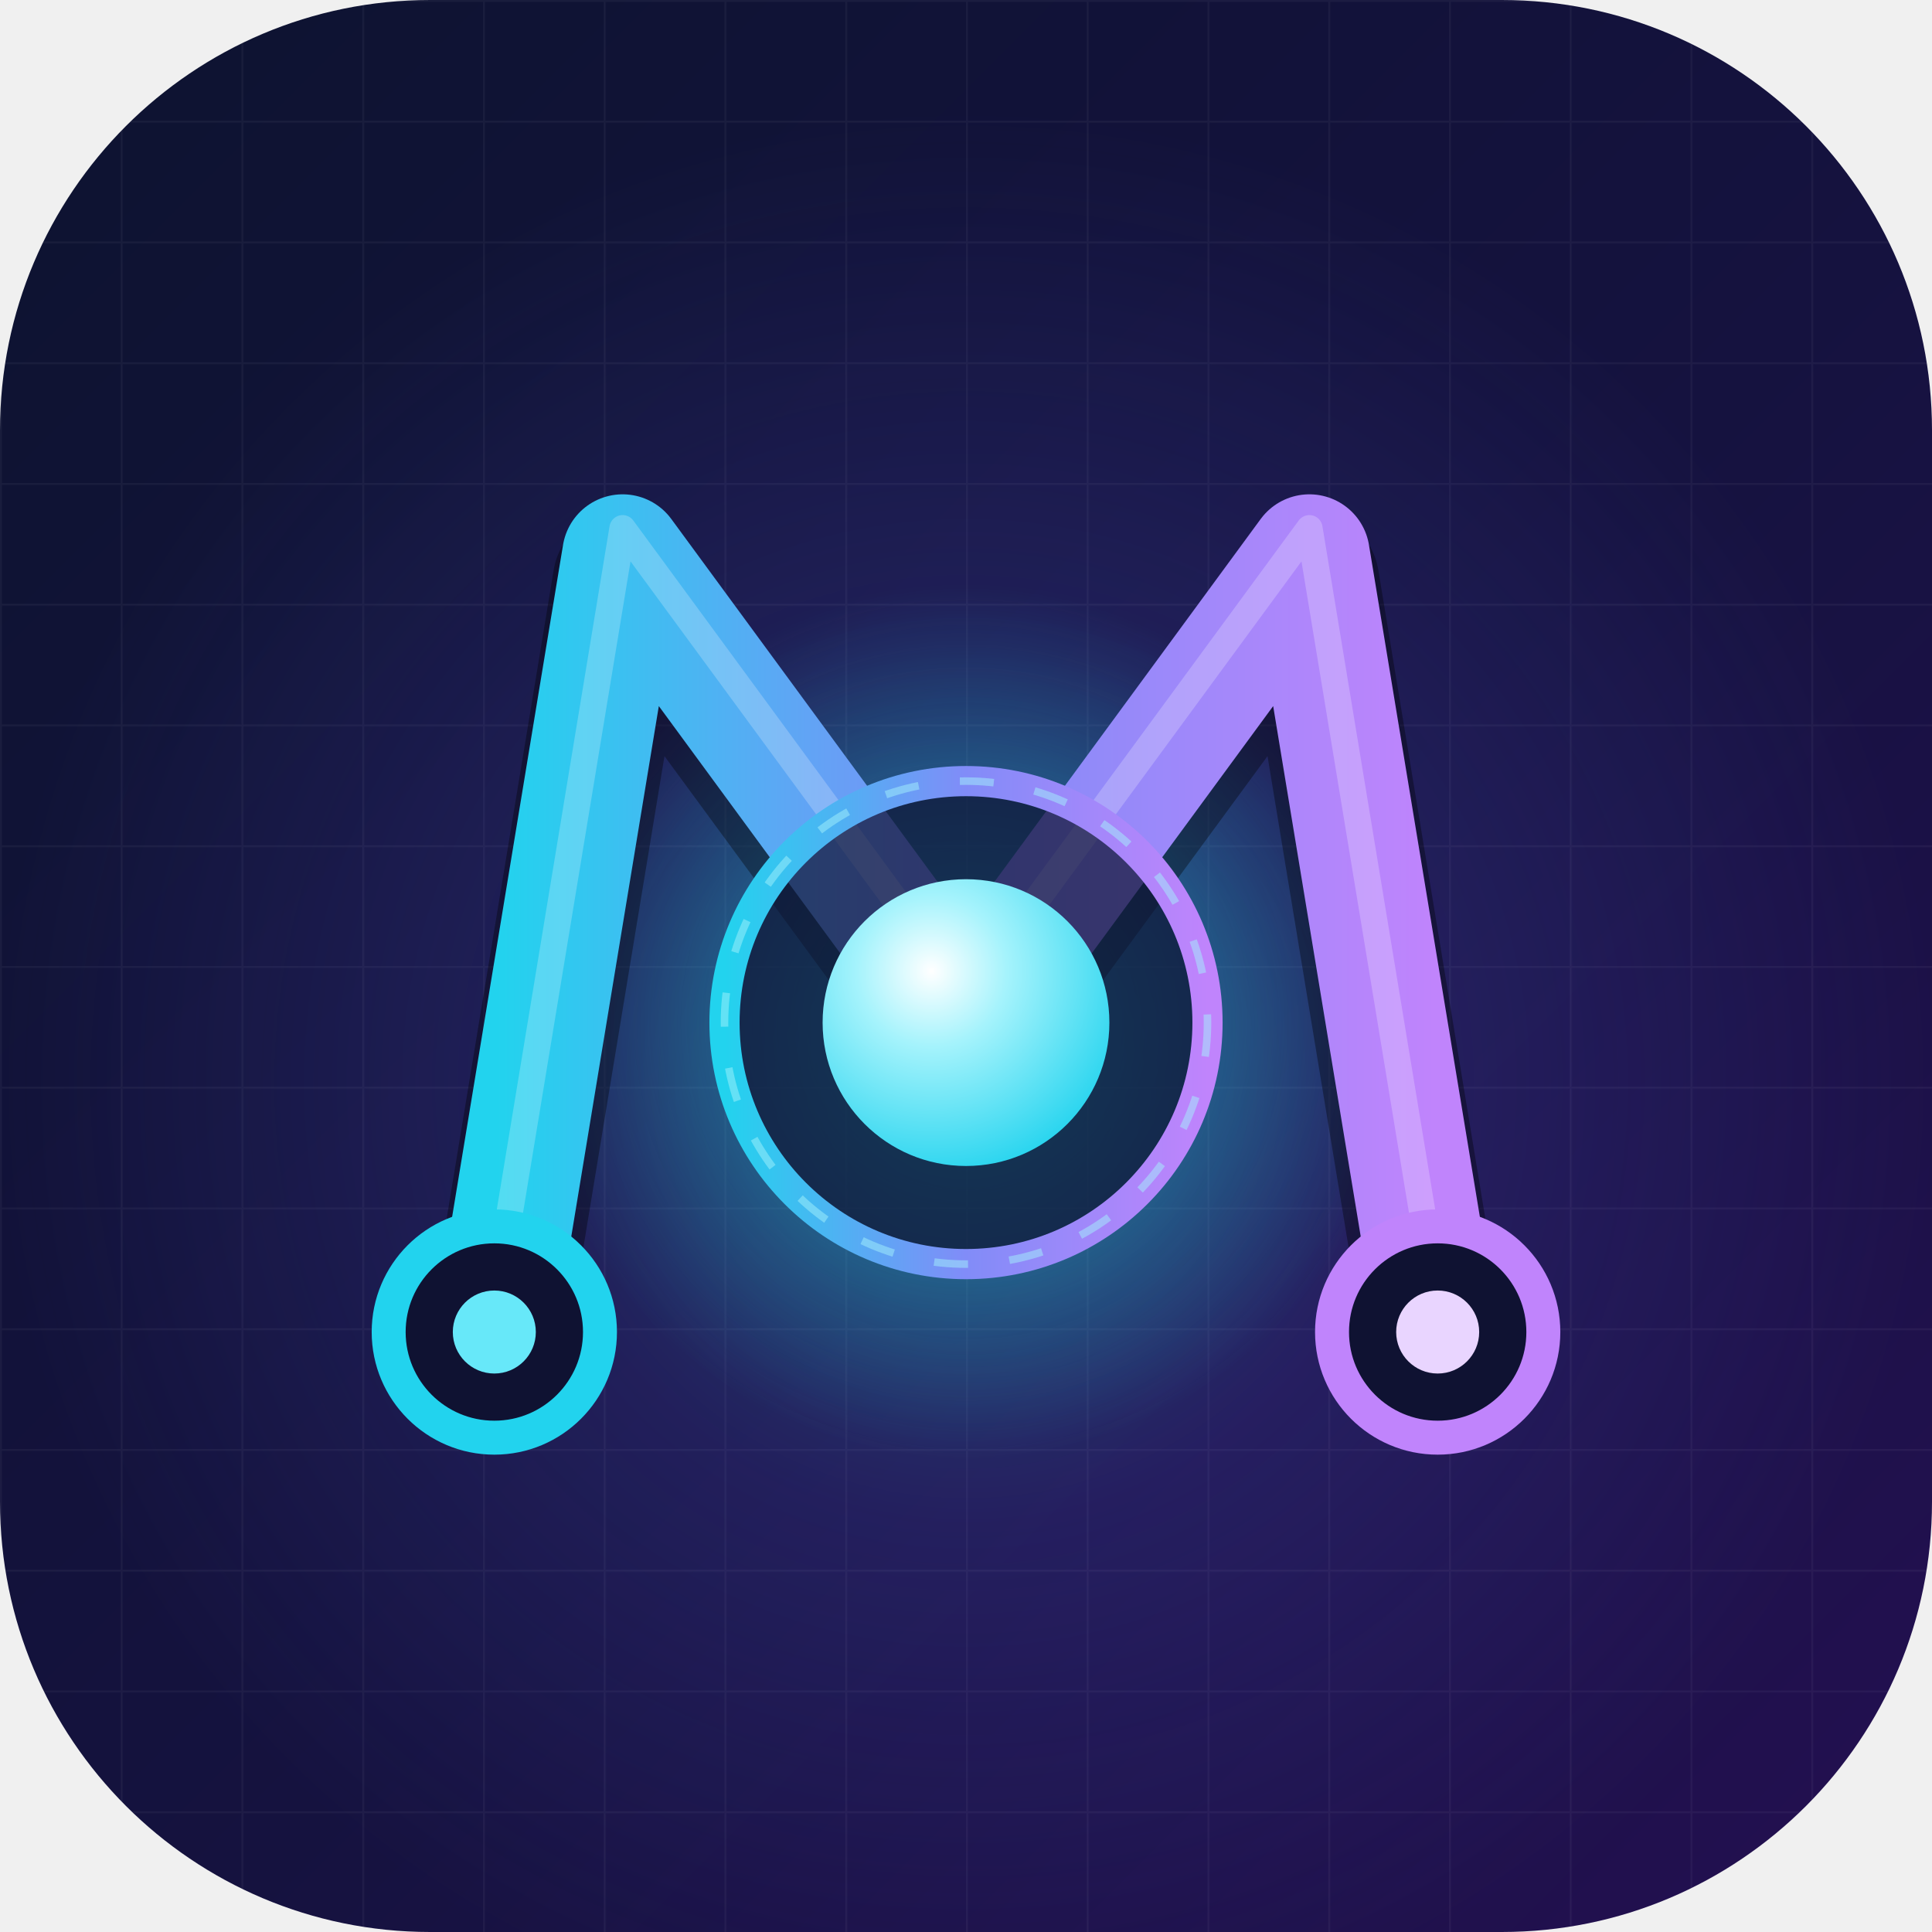
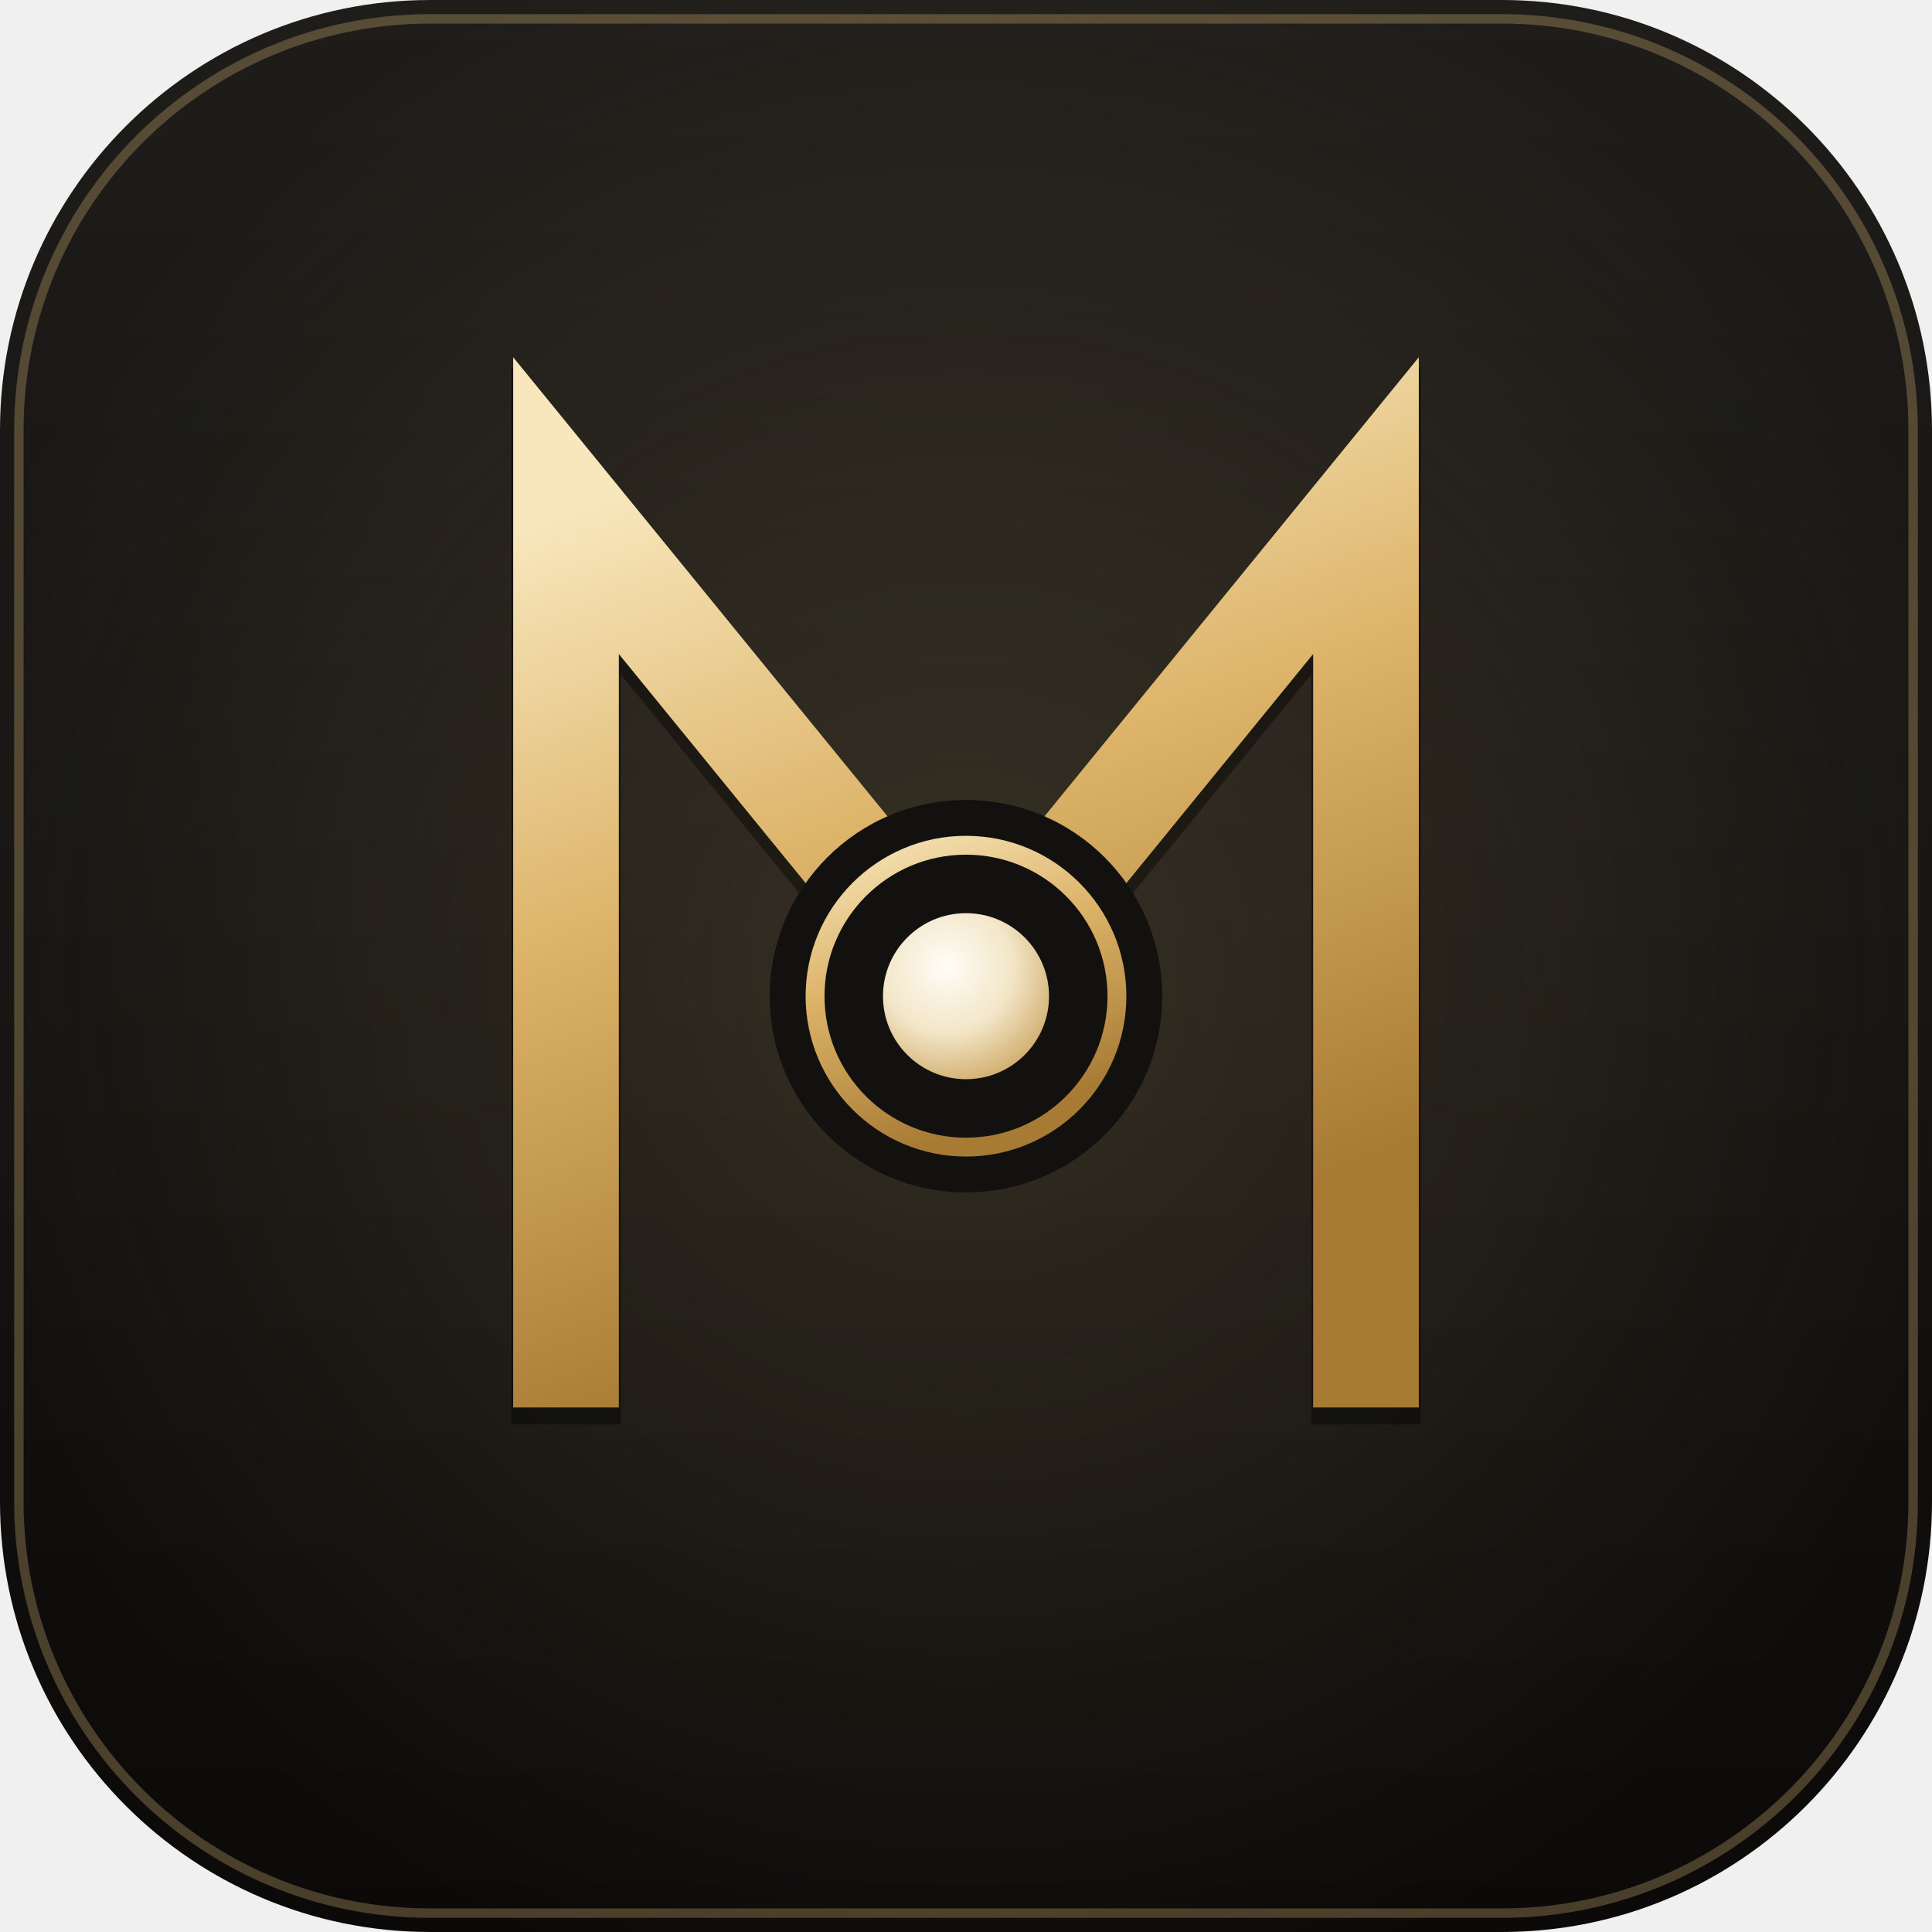
<svg xmlns="http://www.w3.org/2000/svg" viewBox="0 0 1024 1024" width="1024" height="1024">
  <defs>
-     <linearGradient id="stroke" x1="0" y1="0" x2="1" y2="0">
-       <stop offset="0" stop-color="#22d3ee" />
-       <stop offset="0.5" stop-color="#818cf8" />
-       <stop offset="1" stop-color="#c084fc" />
+     <linearGradient id="gold" x1="0" y1="0" x2="0.35" y2="1">
+       <stop offset="0" stop-color="#f8e7bd" />
+       <stop offset="0.45" stop-color="#ddb46a" />
+       <stop offset="1" stop-color="#a87b34" />
    </linearGradient>
-     <radialGradient id="core" cx="0.38" cy="0.32" r="0.75">
-       <stop offset="0" stop-color="#ffffff" />
-       <stop offset="0.35" stop-color="#a5f3fc" />
-       <stop offset="1" stop-color="#22d3ee" />
-     </radialGradient>
-     <radialGradient id="halo" cx="0.5" cy="0.5" r="0.5">
-       <stop offset="0" stop-color="#22d3ee" stop-opacity="0.55" />
-       <stop offset="1" stop-color="#22d3ee" stop-opacity="0" />
+     <radialGradient id="pearl" cx="0.38" cy="0.32" r="0.8">
+       <stop offset="0" stop-color="#fffdf7" />
+       <stop offset="0.5" stop-color="#f3e6c8" />
+       <stop offset="1" stop-color="#c9a15a" />
    </radialGradient>
  </defs>
  <clipPath id="r">
    <rect width="1024" height="1024" rx="228" />
  </clipPath>
  <g clip-path="url(#r)">
    <defs>
-       <linearGradient id="bg" x1="0" y1="0" x2="1" y2="1">
-         <stop offset="0" stop-color="#0d1330" />
-         <stop offset="0.55" stop-color="#15123f" />
-         <stop offset="1" stop-color="#241052" />
+       <linearGradient id="bg" x1="0" y1="0" x2="0" y2="1">
+         <stop offset="0" stop-color="#1f1d1a" />
+         <stop offset="0.6" stop-color="#121110" />
+         <stop offset="1" stop-color="#0b0a09" />
      </linearGradient>
-       <radialGradient id="glow" cx="0.5" cy="0.56" r="0.5">
-         <stop offset="0" stop-color="#2dd4bf" stop-opacity="0.38" />
-         <stop offset="0.45" stop-color="#6366f1" stop-opacity="0.16" />
-         <stop offset="1" stop-color="#6366f1" stop-opacity="0" />
+       <radialGradient id="glow" cx="0.5" cy="0.5" r="0.55">
+         <stop offset="0" stop-color="#e9c77f" stop-opacity="0.16" />
+         <stop offset="1" stop-color="#e9c77f" stop-opacity="0" />
      </radialGradient>
-       <pattern id="grid" width="64" height="64" patternUnits="userSpaceOnUse">
-         <path d="M64 0H0V64" fill="none" stroke="#ffffff" stroke-opacity="0.045" stroke-width="2" />
-       </pattern>
    </defs>
    <rect width="1024" height="1024" fill="url(#bg)" />
-     <rect width="1024" height="1024" fill="url(#grid)" />
    <rect width="1024" height="1024" fill="url(#glow)" />
    <g transform="translate(0.0 -24.0) scale(1.0)">
-       <circle cx="512" cy="566" r="230" fill="url(#halo)" />
-       <path d="M262 730 L330 318 L512 566 L694 318 L762 730" fill="none" stroke="#000" stroke-opacity="0.35" stroke-width="74" stroke-linecap="round" stroke-linejoin="round" transform="translate(0 14)" />
-       <path d="M262 730 L330 318 L512 566 L694 318 L762 730" fill="none" stroke="url(#stroke)" stroke-width="64" stroke-linecap="round" stroke-linejoin="round" />
-       <path d="M262 730 L330 318 L512 566 L694 318 L762 730" fill="none" stroke="#ffffff" stroke-opacity="0.22" stroke-width="14" stroke-linecap="round" stroke-linejoin="round" transform="translate(0 -14)" />
-       <circle cx="512" cy="566" r="128" fill="#0f1232" fill-opacity="0.7" stroke="url(#stroke)" stroke-width="16" />
-       <circle cx="512" cy="566" r="128" fill="none" stroke="#a5f3fc" stroke-opacity="0.5" stroke-width="4" stroke-dasharray="18 22" />
-       <circle cx="512" cy="566" r="76" fill="url(#core)" />
-       <circle cx="262" cy="730" r="56" fill="#0f1232" stroke="#22d3ee" stroke-width="18" />
-       <circle cx="262" cy="730" r="22" fill="#67e8f9" />
-       <circle cx="762" cy="730" r="56" fill="#0f1232" stroke="#c084fc" stroke-width="18" />
-       <circle cx="762" cy="730" r="22" fill="#e9d5ff" />
+       <path d="M300 742 V292 L512 552 L724 292 V742" fill="none" stroke="#000" stroke-opacity="0.4" stroke-width="58" stroke-linecap="square" stroke-linejoin="miter" transform="translate(0 8)" />
+       <path d="M300 742 V292 L512 552 L724 292 V742" fill="none" stroke="url(#gold)" stroke-width="56" stroke-linecap="square" stroke-linejoin="miter" />
+       <circle cx="512" cy="552" r="104" fill="#121110" />
+       <circle cx="512" cy="552" r="80" fill="none" stroke="url(#gold)" stroke-width="10" />
+       <circle cx="512" cy="552" r="44" fill="url(#pearl)" />
    </g>
+     <rect x="10" y="10" width="1004" height="1004" rx="218" fill="none" stroke="#e9c77f" stroke-opacity="0.28" stroke-width="5" />
  </g>
</svg>
